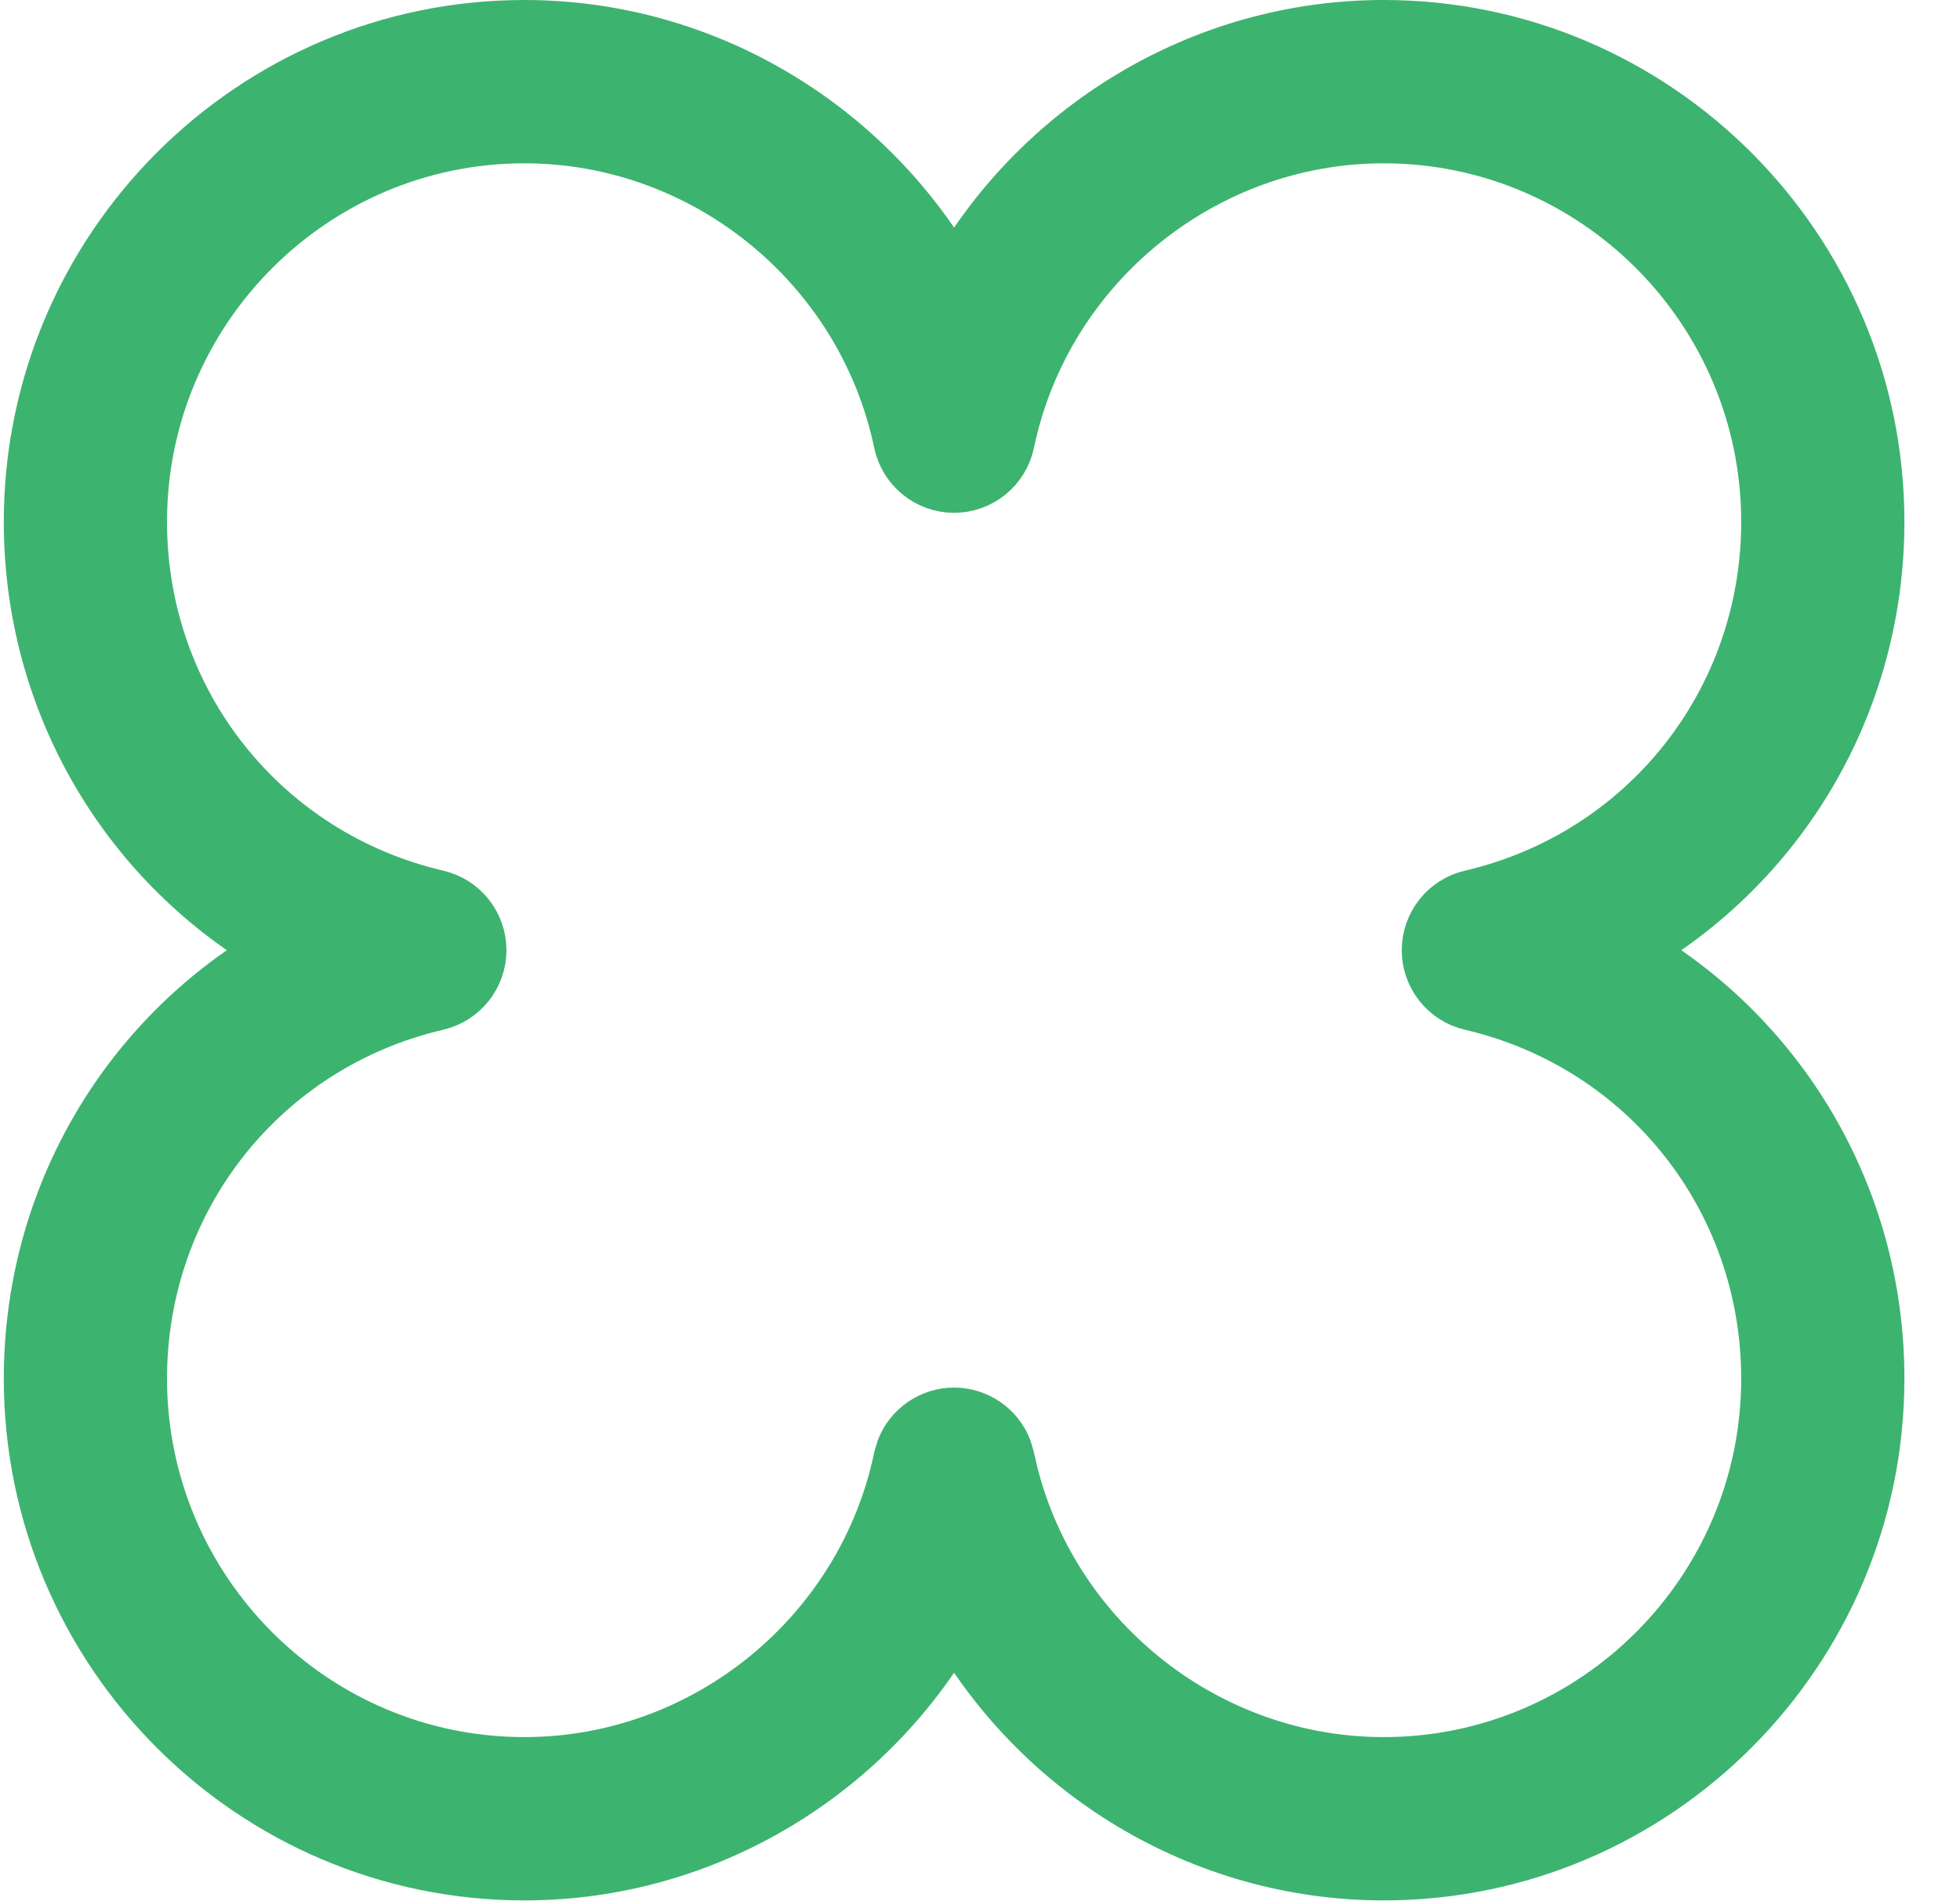
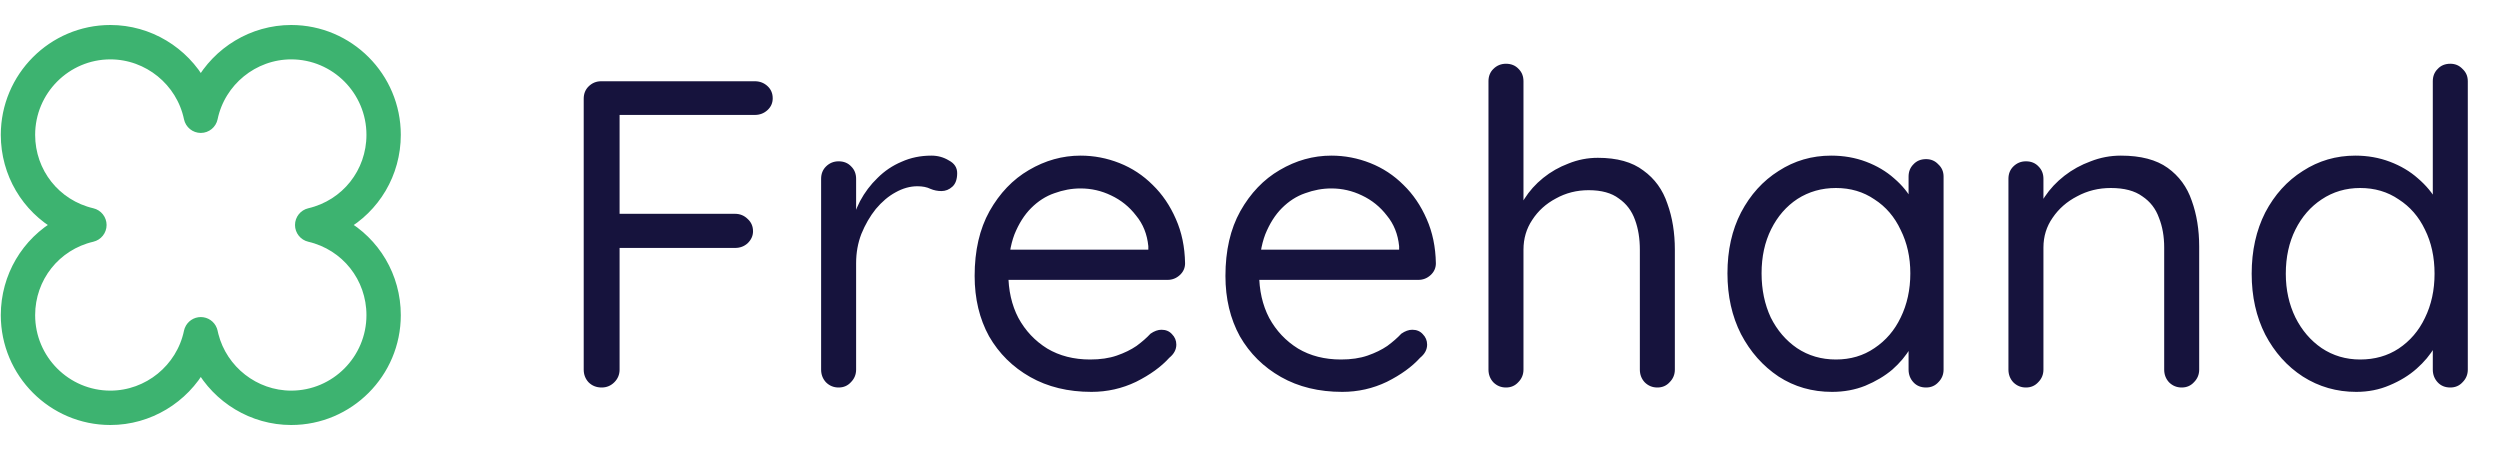
- <svg xmlns="http://www.w3.org/2000/svg" width="33" height="32" viewBox="0 0 33 32" fill="none">
-   <path d="M23.297 0.5C27.857 0.5 31.564 4.218 31.564 8.787C31.564 11.848 29.918 14.564 27.367 16C29.918 17.436 31.564 20.151 31.564 23.213C31.564 27.782 27.857 31.5 23.297 31.5C20.241 31.5 17.491 29.793 16.064 27.216C14.636 29.793 11.887 31.5 8.83 31.5C4.271 31.5 0.564 27.782 0.564 23.213C0.564 20.152 2.209 17.436 4.76 16C2.209 14.564 0.564 11.848 0.564 8.787C0.564 4.218 4.271 0.5 8.83 0.5C11.886 0.5 14.636 2.206 16.064 4.783C17.491 2.206 20.241 0.5 23.297 0.5ZM23.297 2.25C20.232 2.25 17.547 4.433 16.919 7.438C16.835 7.843 16.478 8.135 16.064 8.135C15.649 8.135 15.293 7.843 15.208 7.438C14.58 4.433 11.896 2.25 8.83 2.25C5.238 2.25 2.312 5.182 2.312 8.787C2.312 11.843 4.384 14.456 7.351 15.148C7.748 15.24 8.027 15.595 8.027 16C8.027 16.405 7.747 16.759 7.35 16.852C4.383 17.543 2.312 20.157 2.312 23.213C2.312 26.818 5.238 29.75 8.83 29.75C11.896 29.75 14.58 27.567 15.208 24.561L15.252 24.415C15.383 24.088 15.701 23.865 16.064 23.865C16.426 23.865 16.745 24.088 16.875 24.415L16.919 24.561L16.984 24.841C17.715 27.701 20.328 29.75 23.297 29.75C26.89 29.75 29.816 26.818 29.816 23.213C29.816 20.157 27.744 17.544 24.777 16.852C24.38 16.76 24.101 16.405 24.101 16C24.101 15.595 24.38 15.24 24.777 15.148C27.744 14.456 29.816 11.843 29.816 8.787C29.816 5.182 26.89 2.25 23.297 2.25Z" fill="#3DB370" stroke="#3DB370" />
+ <svg xmlns="http://www.w3.org/2000/svg" width="200" height="36" viewBox="0 0 200 36" fill="none">
+   <path d="M48.132 31C47.712 31 47.362 30.86 47.082 30.58C46.825 30.3 46.697 29.962 46.697 29.565V7.9C46.697 7.503 46.825 7.177 47.082 6.92C47.362 6.64 47.7 6.5 48.097 6.5H60.382C60.779 6.5 61.117 6.628 61.397 6.885C61.677 7.142 61.817 7.468 61.817 7.865C61.817 8.238 61.677 8.553 61.397 8.81C61.117 9.067 60.779 9.195 60.382 9.195H49.357L49.567 8.915V17.49L49.392 17.105H58.807C59.204 17.105 59.542 17.245 59.822 17.525C60.102 17.782 60.242 18.108 60.242 18.505C60.242 18.855 60.102 19.17 59.822 19.45C59.542 19.707 59.204 19.835 58.807 19.835H49.322L49.567 19.52V29.565C49.567 29.962 49.427 30.3 49.147 30.58C48.867 30.86 48.529 31 48.132 31ZM67.089 31C66.693 31 66.354 30.86 66.074 30.58C65.818 30.3 65.689 29.962 65.689 29.565V14.305C65.689 13.908 65.818 13.582 66.074 13.325C66.354 13.045 66.693 12.905 67.089 12.905C67.509 12.905 67.848 13.045 68.104 13.325C68.361 13.582 68.489 13.908 68.489 14.305V18.925L68.069 18.19C68.209 17.467 68.454 16.767 68.804 16.09C69.178 15.39 69.644 14.772 70.204 14.235C70.764 13.675 71.406 13.243 72.129 12.94C72.853 12.613 73.646 12.45 74.509 12.45C75.023 12.45 75.489 12.578 75.909 12.835C76.353 13.068 76.574 13.407 76.574 13.85C76.574 14.34 76.446 14.702 76.189 14.935C75.933 15.168 75.641 15.285 75.314 15.285C75.011 15.285 74.719 15.227 74.439 15.11C74.159 14.97 73.809 14.9 73.389 14.9C72.806 14.9 72.223 15.063 71.639 15.39C71.079 15.693 70.554 16.137 70.064 16.72C69.598 17.303 69.213 17.968 68.909 18.715C68.629 19.438 68.489 20.22 68.489 21.06V29.565C68.489 29.962 68.349 30.3 68.069 30.58C67.813 30.86 67.486 31 67.089 31ZM87.316 31.35C85.45 31.35 83.816 30.953 82.416 30.16C81.016 29.367 79.919 28.282 79.126 26.905C78.356 25.505 77.971 23.895 77.971 22.075C77.971 20.045 78.368 18.318 79.161 16.895C79.978 15.448 81.028 14.352 82.311 13.605C83.618 12.835 84.995 12.45 86.441 12.45C87.514 12.45 88.553 12.648 89.556 13.045C90.559 13.442 91.446 14.025 92.216 14.795C92.986 15.542 93.605 16.452 94.071 17.525C94.538 18.575 94.783 19.753 94.806 21.06C94.806 21.433 94.666 21.748 94.386 22.005C94.106 22.262 93.779 22.39 93.406 22.39H79.581L78.951 19.975H92.426L91.866 20.465V19.695C91.773 18.738 91.446 17.922 90.886 17.245C90.35 16.545 89.684 16.008 88.891 15.635C88.121 15.262 87.305 15.075 86.441 15.075C85.741 15.075 85.041 15.203 84.341 15.46C83.665 15.693 83.046 16.09 82.486 16.65C81.95 17.187 81.506 17.887 81.156 18.75C80.829 19.613 80.666 20.652 80.666 21.865C80.666 23.218 80.934 24.408 81.471 25.435C82.031 26.462 82.801 27.278 83.781 27.885C84.761 28.468 85.904 28.76 87.211 28.76C88.028 28.76 88.74 28.655 89.346 28.445C89.953 28.235 90.478 27.978 90.921 27.675C91.365 27.348 91.738 27.022 92.041 26.695C92.344 26.485 92.636 26.38 92.916 26.38C93.266 26.38 93.546 26.497 93.756 26.73C93.99 26.963 94.106 27.243 94.106 27.57C94.106 27.967 93.919 28.317 93.546 28.62C92.893 29.343 92.006 29.985 90.886 30.545C89.766 31.082 88.576 31.35 87.316 31.35ZM107.38 31.35C105.513 31.35 103.88 30.953 102.48 30.16C101.08 29.367 99.983 28.282 99.19 26.905C98.42 25.505 98.035 23.895 98.035 22.075C98.035 20.045 98.431 18.318 99.225 16.895C100.041 15.448 101.091 14.352 102.375 13.605C103.681 12.835 105.058 12.45 106.505 12.45C107.578 12.45 108.616 12.648 109.62 13.045C110.623 13.442 111.51 14.025 112.28 14.795C113.05 15.542 113.668 16.452 114.135 17.525C114.601 18.575 114.846 19.753 114.87 21.06C114.87 21.433 114.73 21.748 114.45 22.005C114.17 22.262 113.843 22.39 113.47 22.39H99.645L99.015 19.975H112.49L111.93 20.465V19.695C111.836 18.738 111.51 17.922 110.95 17.245C110.413 16.545 109.748 16.008 108.955 15.635C108.185 15.262 107.368 15.075 106.505 15.075C105.805 15.075 105.105 15.203 104.405 15.46C103.728 15.693 103.11 16.09 102.55 16.65C102.013 17.187 101.57 17.887 101.22 18.75C100.893 19.613 100.73 20.652 100.73 21.865C100.73 23.218 100.998 24.408 101.535 25.435C102.095 26.462 102.865 27.278 103.845 27.885C104.825 28.468 105.968 28.76 107.275 28.76C108.091 28.76 108.803 28.655 109.41 28.445C110.016 28.235 110.541 27.978 110.985 27.675C111.428 27.348 111.801 27.022 112.105 26.695C112.408 26.485 112.7 26.38 112.98 26.38C113.33 26.38 113.61 26.497 113.82 26.73C114.053 26.963 114.17 27.243 114.17 27.57C114.17 27.967 113.983 28.317 113.61 28.62C112.956 29.343 112.07 29.985 110.95 30.545C109.83 31.082 108.64 31.35 107.38 31.35ZM127.828 12.625C129.368 12.625 130.581 12.963 131.468 13.64C132.378 14.293 133.02 15.18 133.393 16.3C133.79 17.397 133.988 18.622 133.988 19.975V29.565C133.988 29.962 133.848 30.3 133.568 30.58C133.311 30.86 132.985 31 132.588 31C132.191 31 131.853 30.86 131.573 30.58C131.316 30.3 131.188 29.962 131.188 29.565V19.975C131.188 19.088 131.06 18.295 130.803 17.595C130.546 16.872 130.115 16.3 129.508 15.88C128.925 15.437 128.12 15.215 127.093 15.215C126.136 15.215 125.261 15.437 124.468 15.88C123.675 16.3 123.045 16.872 122.578 17.595C122.111 18.295 121.878 19.088 121.878 19.975V29.565C121.878 29.962 121.738 30.3 121.458 30.58C121.201 30.86 120.875 31 120.478 31C120.081 31 119.743 30.86 119.463 30.58C119.206 30.3 119.078 29.962 119.078 29.565V6.5C119.078 6.103 119.206 5.777 119.463 5.52C119.743 5.24 120.081 5.1 120.478 5.1C120.898 5.1 121.236 5.24 121.493 5.52C121.75 5.777 121.878 6.103 121.878 6.5V16.965L121.178 17.735C121.295 17.128 121.551 16.522 121.948 15.915C122.345 15.285 122.846 14.725 123.453 14.235C124.06 13.745 124.736 13.36 125.483 13.08C126.23 12.777 127.011 12.625 127.828 12.625ZM154.086 12.73C154.482 12.73 154.809 12.87 155.066 13.15C155.346 13.407 155.486 13.733 155.486 14.13V29.565C155.486 29.962 155.346 30.3 155.066 30.58C154.809 30.86 154.482 31 154.086 31C153.666 31 153.327 30.86 153.071 30.58C152.814 30.3 152.686 29.962 152.686 29.565V26.24L153.351 26.17C153.351 26.683 153.176 27.243 152.826 27.85C152.476 28.457 151.997 29.028 151.391 29.565C150.784 30.078 150.061 30.51 149.221 30.86C148.404 31.187 147.517 31.35 146.561 31.35C144.974 31.35 143.551 30.942 142.291 30.125C141.031 29.285 140.027 28.153 139.281 26.73C138.557 25.307 138.196 23.685 138.196 21.865C138.196 20.022 138.557 18.4 139.281 17C140.027 15.577 141.031 14.468 142.291 13.675C143.551 12.858 144.951 12.45 146.491 12.45C147.494 12.45 148.427 12.613 149.291 12.94C150.154 13.267 150.901 13.71 151.531 14.27C152.184 14.83 152.686 15.448 153.036 16.125C153.409 16.802 153.596 17.478 153.596 18.155L152.686 17.945V14.13C152.686 13.733 152.814 13.407 153.071 13.15C153.327 12.87 153.666 12.73 154.086 12.73ZM146.876 28.76C148.042 28.76 149.069 28.457 149.956 27.85C150.866 27.243 151.566 26.427 152.056 25.4C152.569 24.35 152.826 23.172 152.826 21.865C152.826 20.582 152.569 19.427 152.056 18.4C151.566 17.35 150.866 16.533 149.956 15.95C149.069 15.343 148.042 15.04 146.876 15.04C145.732 15.04 144.706 15.332 143.796 15.915C142.909 16.498 142.209 17.303 141.696 18.33C141.182 19.357 140.926 20.535 140.926 21.865C140.926 23.172 141.171 24.35 141.661 25.4C142.174 26.427 142.874 27.243 143.761 27.85C144.671 28.457 145.709 28.76 146.876 28.76ZM169.67 12.45C171.256 12.45 172.505 12.777 173.415 13.43C174.325 14.083 174.966 14.958 175.34 16.055C175.736 17.152 175.935 18.377 175.935 19.73V29.565C175.935 29.962 175.795 30.3 175.515 30.58C175.258 30.86 174.931 31 174.535 31C174.138 31 173.8 30.86 173.52 30.58C173.263 30.3 173.135 29.962 173.135 29.565V19.8C173.135 18.913 172.995 18.12 172.715 17.42C172.458 16.697 172.015 16.125 171.385 15.705C170.778 15.262 169.938 15.04 168.865 15.04C167.885 15.04 166.986 15.262 166.17 15.705C165.353 16.125 164.7 16.697 164.21 17.42C163.72 18.12 163.475 18.913 163.475 19.8V29.565C163.475 29.962 163.335 30.3 163.055 30.58C162.798 30.86 162.471 31 162.075 31C161.678 31 161.34 30.86 161.06 30.58C160.803 30.3 160.675 29.962 160.675 29.565V14.305C160.675 13.908 160.803 13.582 161.06 13.325C161.34 13.045 161.678 12.905 162.075 12.905C162.495 12.905 162.833 13.045 163.09 13.325C163.346 13.582 163.475 13.908 163.475 14.305V16.79L162.775 17.56C162.891 16.953 163.16 16.347 163.58 15.74C164 15.11 164.525 14.55 165.155 14.06C165.785 13.57 166.485 13.185 167.255 12.905C168.025 12.602 168.83 12.45 169.67 12.45ZM196.024 5.1C196.421 5.1 196.748 5.24 197.004 5.52C197.284 5.777 197.424 6.103 197.424 6.5V29.565C197.424 29.962 197.284 30.3 197.004 30.58C196.748 30.86 196.421 31 196.024 31C195.604 31 195.266 30.86 195.009 30.58C194.753 30.3 194.624 29.962 194.624 29.565V26.24L195.289 25.995C195.289 26.555 195.114 27.15 194.764 27.78C194.414 28.387 193.936 28.958 193.329 29.495C192.723 30.032 191.999 30.475 191.159 30.825C190.343 31.175 189.456 31.35 188.499 31.35C186.936 31.35 185.513 30.942 184.229 30.125C182.969 29.308 181.966 28.188 181.219 26.765C180.496 25.342 180.134 23.72 180.134 21.9C180.134 20.057 180.496 18.423 181.219 17C181.966 15.577 182.969 14.468 184.229 13.675C185.489 12.858 186.889 12.45 188.429 12.45C189.409 12.45 190.331 12.613 191.194 12.94C192.058 13.267 192.804 13.71 193.434 14.27C194.088 14.83 194.601 15.448 194.974 16.125C195.348 16.802 195.534 17.478 195.534 18.155L194.624 17.945V6.5C194.624 6.103 194.753 5.777 195.009 5.52C195.266 5.24 195.604 5.1 196.024 5.1ZM188.814 28.76C189.981 28.76 191.008 28.468 191.894 27.885C192.804 27.278 193.504 26.462 193.994 25.435C194.508 24.385 194.764 23.207 194.764 21.9C194.764 20.57 194.508 19.392 193.994 18.365C193.504 17.338 192.804 16.533 191.894 15.95C191.008 15.343 189.981 15.04 188.814 15.04C187.671 15.04 186.644 15.343 185.734 15.95C184.848 16.533 184.148 17.338 183.634 18.365C183.121 19.392 182.864 20.57 182.864 21.9C182.864 23.183 183.121 24.35 183.634 25.4C184.148 26.427 184.848 27.243 185.734 27.85C186.644 28.457 187.671 28.76 188.814 28.76Z" fill="#16133D" />
+   <path d="M23.297 2.5C27.857 2.5 31.564 6.218 31.564 10.787C31.564 13.848 29.918 16.564 27.367 18C29.918 19.436 31.564 22.151 31.564 25.213C31.564 29.782 27.857 33.5 23.297 33.5C20.241 33.5 17.491 31.793 16.064 29.216C14.636 31.793 11.887 33.5 8.83 33.5C4.271 33.5 0.564 29.782 0.564 25.213C0.564 22.152 2.209 19.436 4.76 18C2.209 16.564 0.564 13.848 0.564 10.787C0.564 6.218 4.271 2.5 8.83 2.5C11.886 2.5 14.636 4.206 16.064 6.783C17.491 4.206 20.241 2.5 23.297 2.5ZM23.297 4.25C20.232 4.25 17.547 6.433 16.919 9.438C16.835 9.843 16.478 10.135 16.064 10.135C15.649 10.135 15.293 9.843 15.208 9.438C14.58 6.433 11.896 4.25 8.83 4.25C5.238 4.25 2.312 7.182 2.312 10.787C2.312 13.843 4.384 16.456 7.351 17.148C7.748 17.24 8.027 17.595 8.027 18C8.027 18.405 7.747 18.759 7.35 18.852C4.383 19.543 2.312 22.157 2.312 25.213C2.312 28.818 5.238 31.75 8.83 31.75C11.896 31.75 14.58 29.567 15.208 26.561L15.252 26.415C15.383 26.088 15.701 25.865 16.064 25.865C16.426 25.865 16.745 26.088 16.875 26.415L16.919 26.561L16.984 26.841C17.715 29.701 20.328 31.75 23.297 31.75C26.89 31.75 29.816 28.818 29.816 25.213C29.816 22.157 27.744 19.544 24.777 18.852C24.38 18.76 24.101 18.405 24.101 18C24.101 17.595 24.38 17.24 24.777 17.148C27.744 16.456 29.816 13.843 29.816 10.787C29.816 7.182 26.89 4.25 23.297 4.25Z" fill="#3DB370" stroke="#3DB370" />
</svg>
